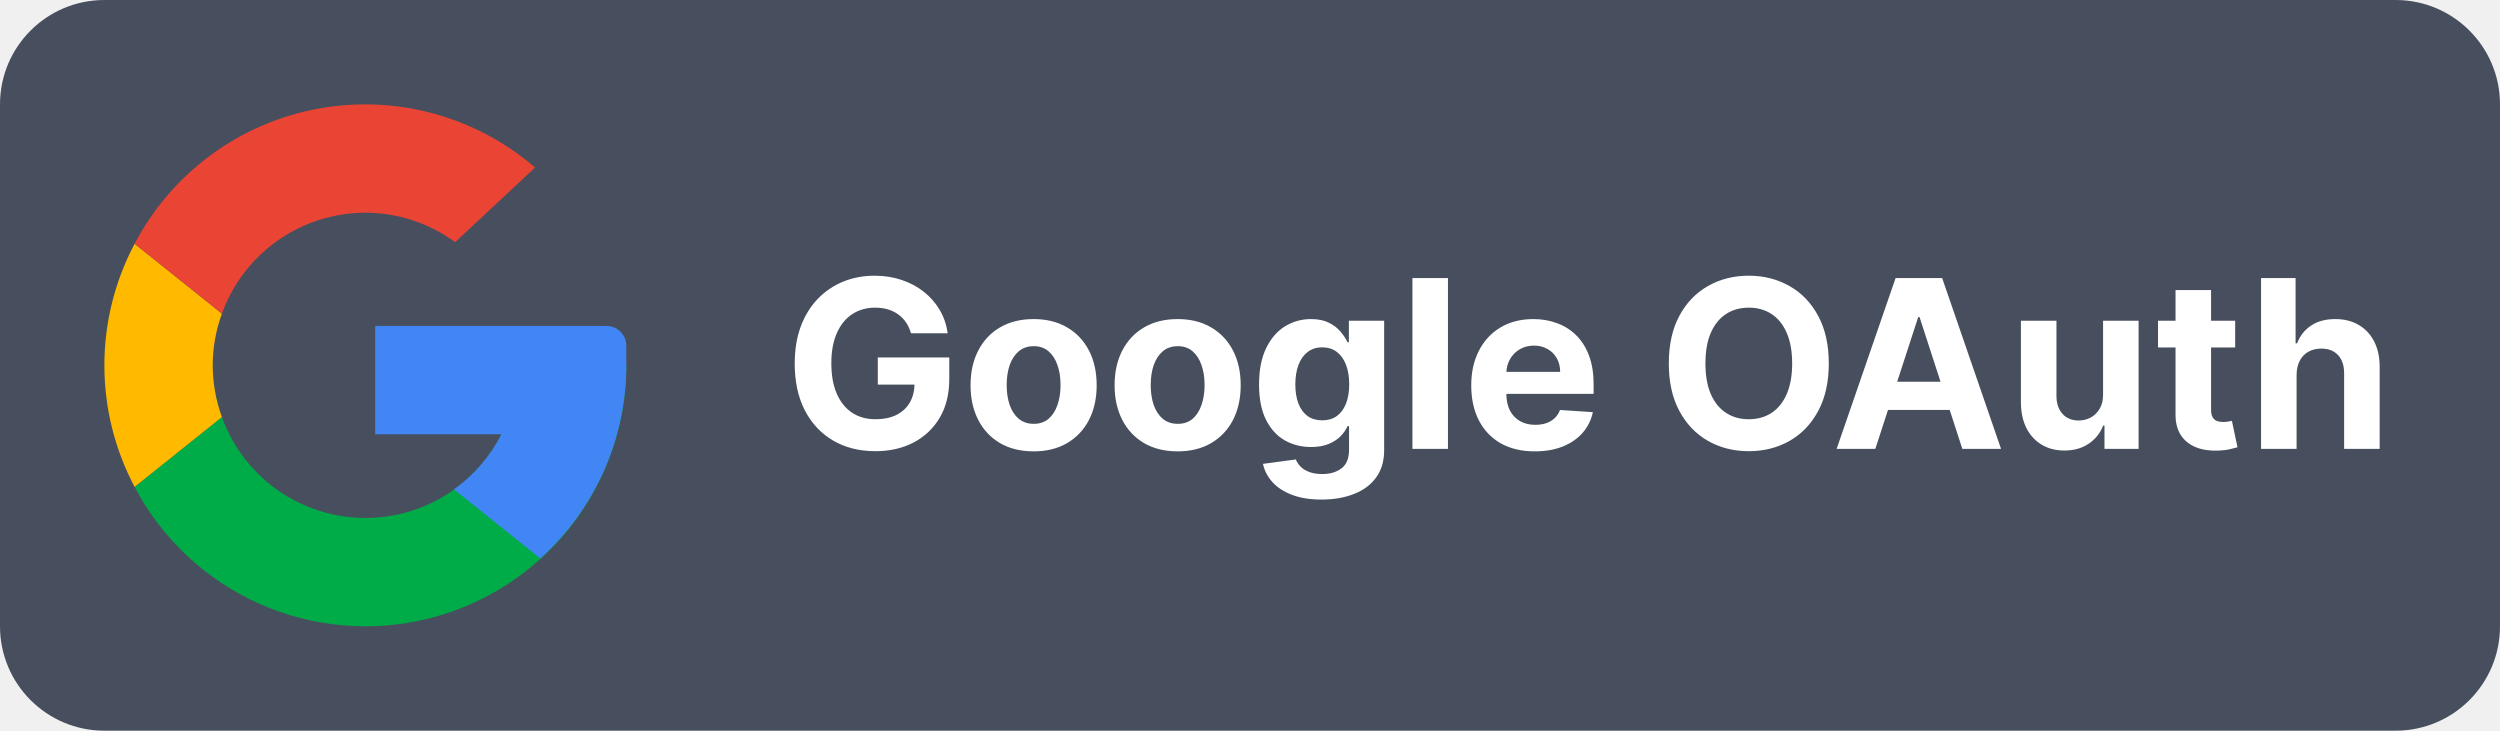
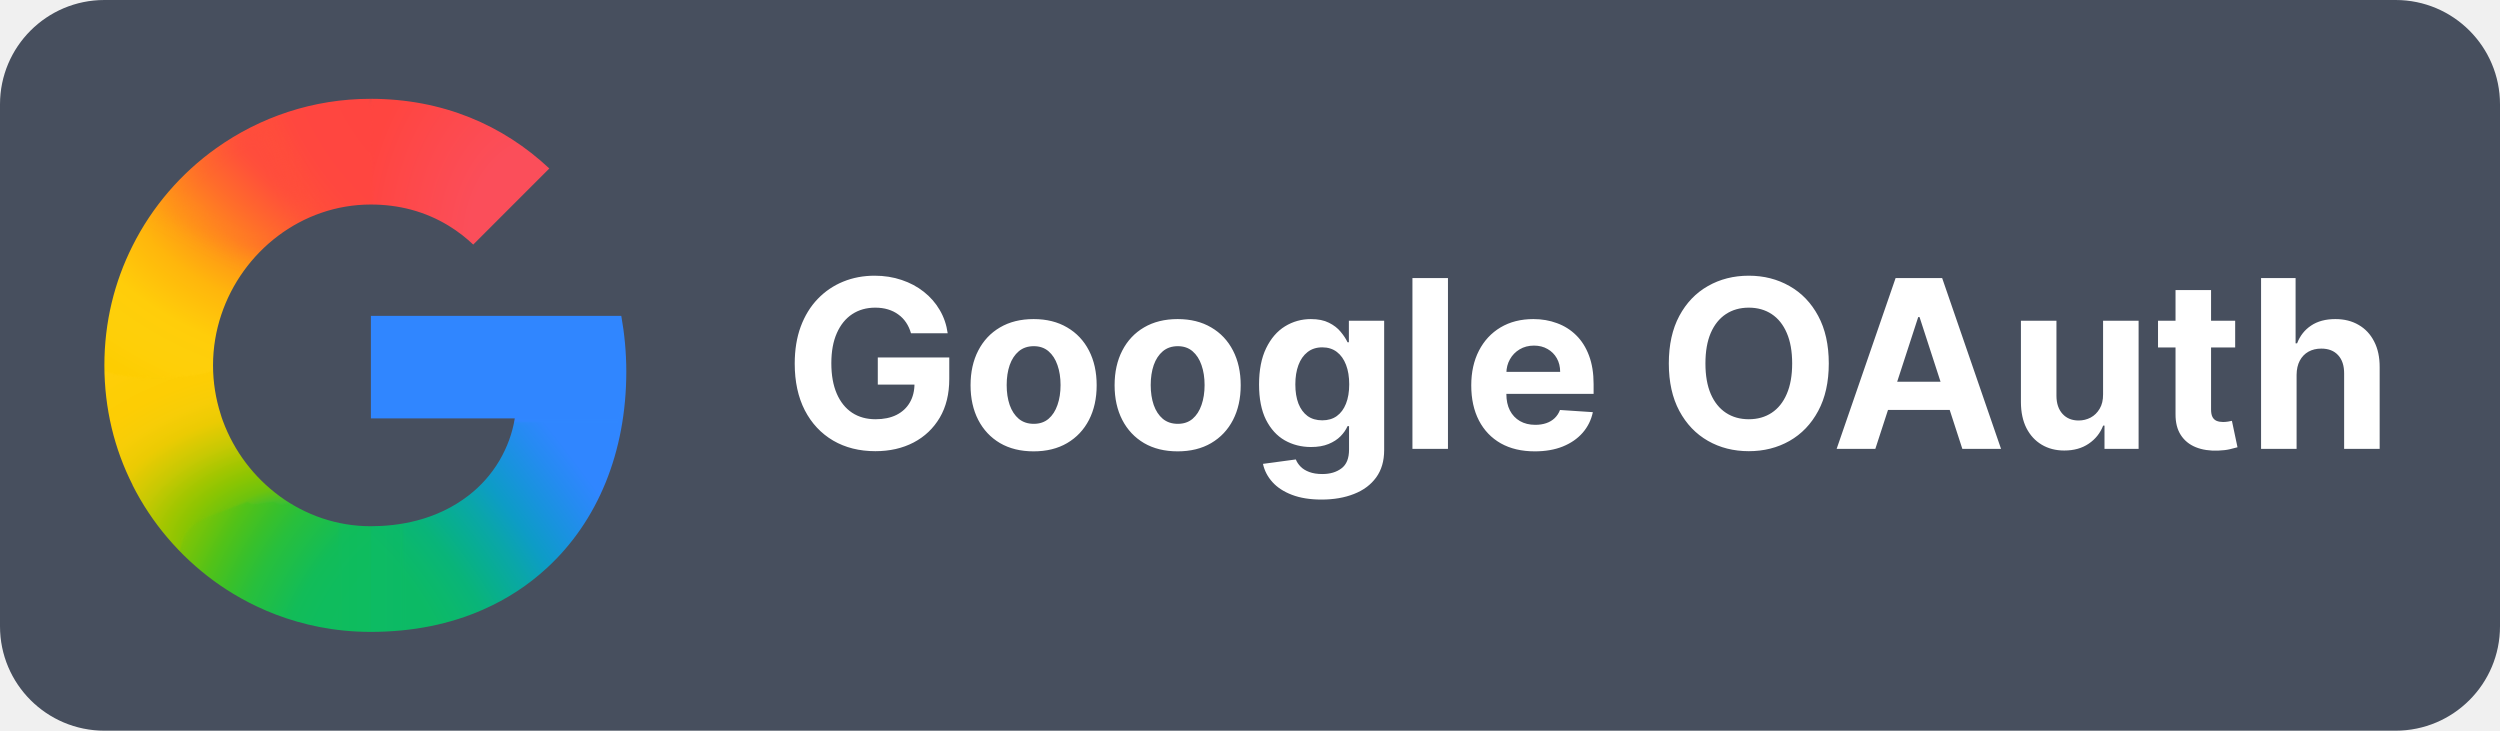
<svg xmlns="http://www.w3.org/2000/svg" width="479" height="140" viewBox="0 0 479 140" fill="none">
-   <rect width="478.999" height="140" rx="20" fill="#474F5E" />
-   <path d="M99.245 70C99.249 76.882 96.825 83.545 92.399 88.815C87.973 94.085 81.829 97.624 75.049 98.808C68.269 99.992 61.29 98.746 55.339 95.289C49.388 91.831 44.848 86.385 42.52 79.909L25.792 93.291C30.993 103.178 39.358 111.037 49.549 115.614C59.74 120.191 71.172 121.221 82.017 118.539C92.862 115.858 102.497 109.62 109.382 100.822C116.266 92.023 120.005 81.172 119.999 70" fill="#00AC47" />
-   <path d="M99.245 70C99.241 74.653 98.126 79.237 95.991 83.371C93.857 87.506 90.766 91.07 86.975 93.768L103.512 106.998C108.698 102.329 112.845 96.623 115.685 90.25C118.525 83.876 119.995 76.978 119.999 70" fill="#4285F4" />
-   <path d="M40.755 70C40.762 66.619 41.359 63.266 42.52 60.091L25.792 46.709C21.989 53.883 20 61.88 20 70C20 78.12 21.989 86.116 25.792 93.291L42.52 79.909C41.359 76.734 40.762 73.38 40.755 70Z" fill="#FFBA00" />
-   <path d="M70 40.755C76.188 40.756 82.214 42.734 87.2 46.399L102.52 32.1C96.833 27.196 90.112 23.641 82.858 21.698C75.605 19.755 68.006 19.476 60.629 20.88C53.252 22.285 46.288 25.337 40.256 29.809C34.224 34.282 29.279 40.059 25.792 46.709L42.52 60.091C44.559 54.436 48.292 49.546 53.208 46.086C58.125 42.627 63.988 40.765 70 40.755Z" fill="#EA4435" />
-   <path d="M119.999 66.226L119.999 70L111.509 83.207H71.886V62.453H116.226C117.227 62.453 118.187 62.85 118.894 63.558C119.602 64.266 119.999 65.225 119.999 66.226Z" fill="#4285F4" />
-   <path d="M174.545 63.852C174.321 63.074 174.007 62.387 173.602 61.79C173.197 61.183 172.702 60.672 172.116 60.256C171.541 59.83 170.88 59.505 170.134 59.281C169.399 59.057 168.584 58.946 167.689 58.946C166.017 58.946 164.547 59.361 163.279 60.192C162.022 61.023 161.042 62.232 160.339 63.82C159.636 65.396 159.284 67.325 159.284 69.604C159.284 71.884 159.63 73.823 160.323 75.421C161.015 77.019 161.995 78.239 163.263 79.081C164.531 79.912 166.028 80.327 167.753 80.327C169.319 80.327 170.656 80.05 171.764 79.496C172.883 78.931 173.735 78.138 174.321 77.115C174.918 76.092 175.216 74.883 175.216 73.488L176.622 73.695H168.185V68.486H181.88V72.609C181.88 75.485 181.273 77.957 180.058 80.023C178.844 82.079 177.171 83.667 175.04 84.785C172.91 85.894 170.47 86.447 167.721 86.447C164.653 86.447 161.958 85.771 159.636 84.418C157.313 83.054 155.502 81.121 154.202 78.617C152.913 76.103 152.269 73.12 152.269 69.668C152.269 67.016 152.652 64.651 153.419 62.573C154.197 60.485 155.284 58.717 156.679 57.268C158.075 55.819 159.699 54.716 161.553 53.96C163.407 53.203 165.415 52.825 167.578 52.825C169.431 52.825 171.157 53.097 172.755 53.64C174.353 54.173 175.77 54.929 177.006 55.909C178.252 56.89 179.27 58.056 180.058 59.409C180.846 60.751 181.352 62.232 181.576 63.852H174.545ZM198.04 86.479C195.557 86.479 193.411 85.952 191.6 84.897C189.799 83.832 188.409 82.351 187.429 80.455C186.449 78.548 185.959 76.337 185.959 73.823C185.959 71.288 186.449 69.072 187.429 67.175C188.409 65.269 189.799 63.788 191.6 62.733C193.411 61.668 195.557 61.135 198.04 61.135C200.522 61.135 202.663 61.668 204.464 62.733C206.275 63.788 207.67 65.269 208.651 67.175C209.631 69.072 210.121 71.288 210.121 73.823C210.121 76.337 209.631 78.548 208.651 80.455C207.67 82.351 206.275 83.832 204.464 84.897C202.663 85.952 200.522 86.479 198.04 86.479ZM198.072 81.206C199.201 81.206 200.144 80.886 200.9 80.247C201.657 79.597 202.227 78.713 202.61 77.594C203.004 76.476 203.201 75.203 203.201 73.775C203.201 72.348 203.004 71.075 202.61 69.956C202.227 68.837 201.657 67.953 200.9 67.303C200.144 66.653 199.201 66.329 198.072 66.329C196.932 66.329 195.973 66.653 195.195 67.303C194.428 67.953 193.848 68.837 193.453 69.956C193.07 71.075 192.878 72.348 192.878 73.775C192.878 75.203 193.07 76.476 193.453 77.594C193.848 78.713 194.428 79.597 195.195 80.247C195.973 80.886 196.932 81.206 198.072 81.206ZM225.637 86.479C223.155 86.479 221.008 85.952 219.197 84.897C217.397 83.832 216.007 82.351 215.027 80.455C214.046 78.548 213.556 76.337 213.556 73.823C213.556 71.288 214.046 69.072 215.027 67.175C216.007 65.269 217.397 63.788 219.197 62.733C221.008 61.668 223.155 61.135 225.637 61.135C228.12 61.135 230.261 61.668 232.061 62.733C233.872 63.788 235.268 65.269 236.248 67.175C237.228 69.072 237.718 71.288 237.718 73.823C237.718 76.337 237.228 78.548 236.248 80.455C235.268 82.351 233.872 83.832 232.061 84.897C230.261 85.952 228.12 86.479 225.637 86.479ZM225.669 81.206C226.799 81.206 227.741 80.886 228.498 80.247C229.254 79.597 229.824 78.713 230.208 77.594C230.602 76.476 230.799 75.203 230.799 73.775C230.799 72.348 230.602 71.075 230.208 69.956C229.824 68.837 229.254 67.953 228.498 67.303C227.741 66.653 226.799 66.329 225.669 66.329C224.529 66.329 223.571 66.653 222.793 67.303C222.026 67.953 221.445 68.837 221.051 69.956C220.668 71.075 220.476 72.348 220.476 73.775C220.476 75.203 220.668 76.476 221.051 77.594C221.445 78.713 222.026 79.597 222.793 80.247C223.571 80.886 224.529 81.206 225.669 81.206ZM253.203 95.716C250.998 95.716 249.107 95.412 247.53 94.805C245.964 94.209 244.718 93.394 243.791 92.36C242.864 91.327 242.262 90.165 241.985 88.876L248.281 88.029C248.473 88.519 248.777 88.978 249.192 89.404C249.608 89.83 250.156 90.171 250.838 90.427C251.53 90.693 252.372 90.826 253.363 90.826C254.844 90.826 256.064 90.464 257.022 89.739C257.992 89.026 258.477 87.827 258.477 86.144V81.653H258.189C257.891 82.335 257.443 82.98 256.847 83.587C256.25 84.194 255.483 84.69 254.545 85.073C253.608 85.457 252.489 85.648 251.19 85.648C249.347 85.648 247.669 85.222 246.156 84.37C244.654 83.507 243.455 82.191 242.56 80.423C241.676 78.644 241.234 76.396 241.234 73.679C241.234 70.899 241.687 68.576 242.592 66.712C243.498 64.848 244.702 63.452 246.204 62.525C247.717 61.598 249.373 61.135 251.174 61.135C252.548 61.135 253.698 61.369 254.625 61.838C255.552 62.296 256.298 62.871 256.863 63.564C257.438 64.246 257.88 64.917 258.189 65.577H258.445V61.455H265.204V86.24C265.204 88.328 264.693 90.075 263.67 91.481C262.647 92.887 261.23 93.942 259.419 94.645C257.619 95.359 255.547 95.716 253.203 95.716ZM253.347 80.535C254.444 80.535 255.371 80.263 256.127 79.72C256.894 79.166 257.48 78.377 257.885 77.355C258.301 76.321 258.508 75.086 258.508 73.647C258.508 72.209 258.306 70.963 257.901 69.908C257.496 68.843 256.91 68.017 256.143 67.431C255.376 66.845 254.444 66.552 253.347 66.552C252.228 66.552 251.285 66.856 250.518 67.463C249.751 68.06 249.171 68.891 248.777 69.956C248.382 71.021 248.185 72.252 248.185 73.647C248.185 75.064 248.382 76.289 248.777 77.323C249.181 78.346 249.762 79.139 250.518 79.704C251.285 80.258 252.228 80.535 253.347 80.535ZM277.429 53.273V86H270.621V53.273H277.429ZM294.068 86.479C291.543 86.479 289.37 85.968 287.548 84.945C285.737 83.912 284.342 82.452 283.362 80.567C282.381 78.671 281.891 76.428 281.891 73.839C281.891 71.314 282.381 69.098 283.362 67.191C284.342 65.284 285.721 63.798 287.5 62.733C289.29 61.668 291.389 61.135 293.797 61.135C295.416 61.135 296.923 61.396 298.319 61.918C299.725 62.429 300.95 63.202 301.994 64.235C303.049 65.269 303.869 66.568 304.455 68.134C305.041 69.69 305.334 71.511 305.334 73.599V75.469H284.608V71.25H298.926C298.926 70.27 298.713 69.402 298.287 68.646C297.861 67.889 297.27 67.298 296.513 66.872C295.767 66.435 294.899 66.217 293.908 66.217C292.875 66.217 291.959 66.456 291.16 66.936C290.371 67.404 289.754 68.038 289.306 68.837C288.859 69.626 288.63 70.505 288.619 71.474V75.485C288.619 76.7 288.843 77.749 289.29 78.633C289.748 79.517 290.393 80.199 291.224 80.679C292.055 81.158 293.04 81.398 294.18 81.398C294.936 81.398 295.629 81.291 296.258 81.078C296.886 80.865 297.424 80.546 297.871 80.119C298.319 79.693 298.66 79.171 298.894 78.553L305.19 78.969C304.871 80.481 304.216 81.803 303.225 82.932C302.245 84.05 300.977 84.924 299.422 85.553C297.877 86.171 296.092 86.479 294.068 86.479ZM350.394 69.636C350.394 73.205 349.718 76.242 348.365 78.745C347.022 81.249 345.19 83.161 342.867 84.482C340.556 85.792 337.956 86.447 335.069 86.447C332.161 86.447 329.551 85.787 327.239 84.466C324.927 83.145 323.1 81.233 321.758 78.729C320.415 76.225 319.744 73.195 319.744 69.636C319.744 66.067 320.415 63.031 321.758 60.528C323.1 58.024 324.927 56.117 327.239 54.807C329.551 53.486 332.161 52.825 335.069 52.825C337.956 52.825 340.556 53.486 342.867 54.807C345.19 56.117 347.022 58.024 348.365 60.528C349.718 63.031 350.394 66.067 350.394 69.636ZM343.379 69.636C343.379 67.325 343.033 65.375 342.34 63.788C341.658 62.2 340.694 60.996 339.448 60.176C338.201 59.356 336.742 58.946 335.069 58.946C333.397 58.946 331.937 59.356 330.691 60.176C329.444 60.996 328.475 62.2 327.782 63.788C327.1 65.375 326.76 67.325 326.76 69.636C326.76 71.948 327.1 73.898 327.782 75.485C328.475 77.072 329.444 78.276 330.691 79.097C331.937 79.917 333.397 80.327 335.069 80.327C336.742 80.327 338.201 79.917 339.448 79.097C340.694 78.276 341.658 77.072 342.34 75.485C343.033 73.898 343.379 71.948 343.379 69.636ZM359.315 86H351.9L363.198 53.273H372.115L383.397 86H375.982L367.784 60.751H367.529L359.315 86ZM358.852 73.136H376.366V78.537H358.852V73.136ZM402.949 75.549V61.455H409.756V86H403.22V81.541H402.965C402.411 82.98 401.489 84.136 400.2 85.009C398.922 85.883 397.361 86.32 395.518 86.32C393.877 86.32 392.434 85.947 391.187 85.201C389.941 84.455 388.966 83.395 388.263 82.021C387.571 80.647 387.219 79.001 387.208 77.083V61.455H394.016V75.869C394.027 77.317 394.415 78.463 395.182 79.304C395.949 80.146 396.977 80.567 398.267 80.567C399.087 80.567 399.854 80.38 400.568 80.007C401.281 79.624 401.857 79.059 402.294 78.314C402.741 77.568 402.959 76.646 402.949 75.549ZM428.257 61.455V66.568H413.476V61.455H428.257ZM416.831 55.574H423.639V78.457C423.639 79.086 423.735 79.576 423.927 79.928C424.118 80.269 424.385 80.508 424.726 80.647C425.077 80.785 425.482 80.854 425.94 80.854C426.26 80.854 426.579 80.828 426.899 80.775C427.219 80.711 427.464 80.663 427.634 80.631L428.705 85.696C428.364 85.803 427.884 85.925 427.266 86.064C426.649 86.213 425.898 86.304 425.013 86.336C423.373 86.4 421.934 86.181 420.699 85.68C419.473 85.18 418.52 84.402 417.838 83.347C417.156 82.293 416.821 80.961 416.831 79.352V55.574ZM440.027 71.81V86H433.219V53.273H439.835V65.785H440.122C440.676 64.336 441.571 63.202 442.807 62.381C444.043 61.55 445.593 61.135 447.457 61.135C449.162 61.135 450.648 61.508 451.916 62.254C453.194 62.989 454.185 64.049 454.888 65.434C455.602 66.808 455.953 68.454 455.943 70.371V86H449.135V71.586C449.146 70.073 448.762 68.896 447.985 68.054C447.218 67.213 446.142 66.792 444.757 66.792C443.83 66.792 443.01 66.989 442.296 67.383C441.593 67.777 441.039 68.353 440.634 69.109C440.24 69.855 440.037 70.755 440.027 71.81Z" fill="white" />
+   <rect width="479" height="140" rx="20" fill="#474F5E" />
+   <mask id="mask0_20_20" style="mask-type:luminance" maskUnits="userSpaceOnUse" x="20" y="18" width="100" height="104">
+     <path d="M119.04 60.526H71.065V80.16H98.632C98.188 82.939 97.193 85.672 95.736 88.165C94.067 91.02 92.003 93.195 89.887 94.85C83.55 99.81 76.162 100.824 71.032 100.824C58.07 100.824 46.996 92.268 42.709 80.642C42.536 80.22 42.421 79.784 42.281 79.353C41.334 76.394 40.816 73.261 40.816 70.003C40.816 66.614 41.377 63.369 42.399 60.304C46.43 48.217 57.754 39.189 71.041 39.189C73.713 39.189 76.287 39.514 78.728 40.162C84.305 41.643 88.251 44.56 90.668 46.867L105.255 32.276C96.382 23.967 84.815 18.932 71.017 18.932C59.986 18.931 49.802 22.442 41.457 28.374C34.689 33.185 29.138 39.627 25.392 47.108C21.908 54.044 20 61.731 20 69.996C20 78.261 21.911 86.028 25.395 92.9V92.946C29.075 100.242 34.457 106.524 40.998 111.313C46.713 115.497 56.959 121.069 71.017 121.069C79.101 121.069 86.266 119.58 92.584 116.79C97.143 114.778 101.181 112.153 104.838 108.779C109.669 104.321 113.453 98.808 116.036 92.464C118.618 86.12 120 78.947 120 71.169C120 67.547 119.644 63.869 119.04 60.525V60.526Z" fill="white" />
+   </mask>
+   <g mask="url(#mask0_20_20)">
+     <g filter="url(#filter0_f_20_20)">
+       <path d="M19.264 70.343C19.317 78.478 21.587 86.871 25.022 93.646V93.693C27.504 98.613 30.896 102.5 34.76 106.351L58.097 97.654C53.681 95.364 53.008 93.96 49.843 91.399C46.609 88.068 44.198 84.244 42.697 79.76H42.636L42.697 79.713C41.709 76.752 41.612 73.609 41.575 70.343H19.264Z" fill="url(#paint0_radial_20_20)" />
+     </g>
+     <g filter="url(#filter1_f_20_20)">
+       <path d="M71.065 18.56C68.759 26.837 69.641 34.882 71.065 39.562C73.729 39.565 76.295 39.889 78.728 40.535C84.305 42.016 88.25 44.933 90.668 47.24L105.629 32.277C96.766 23.977 86.1 18.573 71.065 18.56Z" fill="url(#paint1_radial_20_20)" />
+     </g>
+     <g filter="url(#filter2_f_20_20)">
+       <path d="M71.016 18.495C59.702 18.494 49.256 22.095 40.697 28.18C37.518 30.439 34.602 33.049 32.005 35.951C31.325 42.47 37.098 50.483 48.531 50.416C54.078 43.826 62.282 39.562 71.414 39.562C71.422 39.562 71.43 39.562 71.438 39.562L71.066 18.496C71.049 18.496 71.032 18.495 71.016 18.495Z" fill="url(#paint2_radial_20_20)" />
+     </g>
+     <g filter="url(#filter3_f_20_20)">
+       <path d="M108.357 72.702L98.259 79.787C97.816 82.566 96.82 85.3 95.363 87.792C93.694 90.648 91.63 92.822 89.514 94.478C83.191 99.427 75.822 100.446 70.693 100.45C65.391 109.673 64.461 114.293 71.066 121.737C79.238 121.731 86.483 120.224 92.873 117.402C97.492 115.363 101.585 112.703 105.291 109.284C110.187 104.766 114.022 99.178 116.639 92.75C119.257 86.321 120.656 79.051 120.656 71.169L108.357 72.702Z" fill="url(#paint3_radial_20_20)" />
+     </g>
+     <g filter="url(#filter4_f_20_20)">
+       <path d="M70.32 59.78V80.906H118.905C119.332 78.013 120.746 74.269 120.746 71.169C120.746 67.547 120.39 63.123 119.786 59.78H70.32Z" fill="#3086FF" />
+     </g>
+     <g filter="url(#filter5_f_20_20)">
+       <path d="M32.236 35.205C29.238 38.556 26.677 42.306 24.646 46.362C21.162 53.298 19.254 61.731 19.254 69.996C19.254 70.112 19.263 70.226 19.264 70.342C20.807 73.364 40.579 72.786 41.575 70.342C41.574 70.228 41.562 70.117 41.562 70.003C41.562 66.613 42.122 64.115 43.144 61.05C44.405 57.27 46.379 53.789 48.904 50.789C49.476 50.043 51.002 48.439 51.448 47.477C51.617 47.11 51.14 46.905 51.113 46.776C51.083 46.631 50.443 46.747 50.299 46.64C49.844 46.299 48.942 46.12 48.394 45.962C47.223 45.623 45.283 44.877 44.205 44.103C40.799 41.656 35.483 38.734 32.236 35.205Z" fill="url(#paint4_radial_20_20)" />
+     </g>
+     <g filter="url(#filter6_f_20_20)">
+       <path d="M44.279 46.79C52.178 51.677 54.45 44.323 59.701 42.022L50.566 22.672C47.205 24.114 44.03 25.907 41.084 28.001C36.684 31.129 32.799 34.945 29.589 39.289L44.279 46.79Z" fill="url(#paint5_radial_20_20)" />
+     </g>
+     <g filter="url(#filter7_f_20_20)">
+       <path d="M47.494 96.159C36.89 100.069 35.23 100.209 34.254 106.921C36.119 108.78 38.123 110.5 40.253 112.059C45.967 116.242 56.959 121.814 71.017 121.814C71.033 121.814 71.049 121.813 71.066 121.813V100.077C71.055 100.077 71.043 100.078 71.032 100.078C65.768 100.078 61.561 98.666 57.248 96.21C56.185 95.604 54.256 97.23 53.275 96.503C51.922 95.501 48.667 97.367 47.494 96.159Z" fill="url(#paint6_radial_20_20)" />
+     </g>
+     <g opacity="0.5" filter="url(#filter8_f_20_20)">
+       <path d="M64.856 99.393V121.436C66.822 121.672 68.869 121.815 71.017 121.815C73.169 121.815 75.252 121.702 77.275 121.494V99.541C75.008 99.937 72.872 100.078 71.032 100.078C68.913 100.078 66.852 99.826 64.856 99.393Z" fill="url(#paint7_linear_20_20)" />
+     </g>
+   </g>
+   <path d="M174.545 63.852C174.322 63.074 174.007 62.387 173.603 61.79C173.198 61.183 172.702 60.672 172.116 60.256C171.541 59.83 170.881 59.505 170.135 59.281C169.4 59.057 168.585 58.946 167.69 58.946C166.017 58.946 164.547 59.361 163.279 60.192C162.022 61.023 161.042 62.232 160.339 63.82C159.636 65.396 159.284 67.325 159.284 69.604C159.284 71.884 159.631 73.823 160.323 75.421C161.016 77.019 161.996 78.239 163.263 79.081C164.531 79.912 166.028 80.327 167.754 80.327C169.32 80.327 170.657 80.05 171.765 79.496C172.884 78.931 173.736 78.138 174.322 77.115C174.918 76.092 175.217 74.883 175.217 73.488L176.623 73.695H168.185V68.486H181.88V72.609C181.88 75.485 181.273 77.957 180.059 80.023C178.844 82.079 177.172 83.667 175.041 84.785C172.91 85.894 170.471 86.447 167.722 86.447C164.654 86.447 161.958 85.771 159.636 84.418C157.314 83.054 155.502 81.121 154.203 78.617C152.914 76.103 152.269 73.12 152.269 69.668C152.269 67.016 152.653 64.651 153.42 62.573C154.197 60.485 155.284 58.717 156.68 57.268C158.075 55.819 159.7 54.716 161.554 53.96C163.407 53.203 165.415 52.825 167.578 52.825C169.432 52.825 171.158 53.097 172.756 53.64C174.354 54.173 175.771 54.929 177.006 55.909C178.253 56.89 179.27 58.056 180.059 59.409C180.847 60.751 181.353 62.232 181.577 63.852H174.545ZM198.04 86.479C195.558 86.479 193.411 85.952 191.6 84.897C189.8 83.832 188.41 82.351 187.429 80.455C186.449 78.548 185.959 76.337 185.959 73.823C185.959 71.288 186.449 69.072 187.429 67.175C188.41 65.269 189.8 63.788 191.6 62.733C193.411 61.668 195.558 61.135 198.04 61.135C200.522 61.135 202.664 61.668 204.464 62.733C206.275 63.788 207.671 65.269 208.651 67.175C209.631 69.072 210.121 71.288 210.121 73.823C210.121 76.337 209.631 78.548 208.651 80.455C207.671 82.351 206.275 83.832 204.464 84.897C202.664 85.952 200.522 86.479 198.04 86.479ZM198.072 81.206C199.201 81.206 200.144 80.886 200.901 80.247C201.657 79.597 202.227 78.713 202.611 77.594C203.005 76.476 203.202 75.203 203.202 73.775C203.202 72.348 203.005 71.075 202.611 69.956C202.227 68.837 201.657 67.953 200.901 67.303C200.144 66.653 199.201 66.329 198.072 66.329C196.932 66.329 195.973 66.653 195.196 67.303C194.429 67.953 193.848 68.837 193.454 69.956C193.07 71.075 192.879 72.348 192.879 73.775C192.879 75.203 193.07 76.476 193.454 77.594C193.848 78.713 194.429 79.597 195.196 80.247C195.973 80.886 196.932 81.206 198.072 81.206ZM225.638 86.479C223.156 86.479 221.009 85.952 219.198 84.897C217.397 83.832 216.007 82.351 215.027 80.455C214.047 78.548 213.557 76.337 213.557 73.823C213.557 71.288 214.047 69.072 215.027 67.175C216.007 65.269 217.397 63.788 219.198 62.733C221.009 61.668 223.156 61.135 225.638 61.135C228.12 61.135 230.261 61.668 232.062 62.733C233.873 63.788 235.269 65.269 236.249 67.175C237.229 69.072 237.719 71.288 237.719 73.823C237.719 76.337 237.229 78.548 236.249 80.455C235.269 82.351 233.873 83.832 232.062 84.897C230.261 85.952 228.12 86.479 225.638 86.479ZM225.67 81.206C226.799 81.206 227.742 80.886 228.498 80.247C229.255 79.597 229.825 78.713 230.208 77.594C230.602 76.476 230.799 75.203 230.799 73.775C230.799 72.348 230.602 71.075 230.208 69.956C229.825 68.837 229.255 67.953 228.498 67.303C227.742 66.653 226.799 66.329 225.67 66.329C224.53 66.329 223.571 66.653 222.793 67.303C222.026 67.953 221.446 68.837 221.052 69.956C220.668 71.075 220.476 72.348 220.476 73.775C220.476 75.203 220.668 76.476 221.052 77.594C221.446 78.713 222.026 79.597 222.793 80.247C223.571 80.886 224.53 81.206 225.67 81.206ZM253.204 95.716C250.998 95.716 249.107 95.412 247.531 94.805C245.965 94.209 244.718 93.394 243.791 92.36C242.864 91.327 242.263 90.165 241.986 88.876L248.282 88.029C248.473 88.519 248.777 88.978 249.193 89.404C249.608 89.83 250.157 90.171 250.839 90.427C251.531 90.693 252.373 90.826 253.363 90.826C254.844 90.826 256.064 90.464 257.023 89.739C257.992 89.026 258.477 87.827 258.477 86.144V81.653H258.189C257.891 82.335 257.444 82.98 256.847 83.587C256.25 84.194 255.483 84.69 254.546 85.073C253.608 85.457 252.49 85.648 251.19 85.648C249.347 85.648 247.669 85.222 246.156 84.37C244.654 83.507 243.456 82.191 242.561 80.423C241.677 78.644 241.234 76.396 241.234 73.679C241.234 70.899 241.687 68.576 242.593 66.712C243.498 64.848 244.702 63.452 246.204 62.525C247.717 61.598 249.374 61.135 251.174 61.135C252.548 61.135 253.699 61.369 254.626 61.838C255.553 62.296 256.298 62.871 256.863 63.564C257.438 64.246 257.88 64.917 258.189 65.577H258.445V61.455H265.205V86.24C265.205 88.328 264.693 90.075 263.671 91.481C262.648 92.887 261.231 93.942 259.42 94.645C257.619 95.359 255.547 95.716 253.204 95.716ZM253.347 80.535C254.445 80.535 255.372 80.263 256.128 79.72C256.895 79.166 257.481 78.377 257.886 77.355C258.301 76.321 258.509 75.086 258.509 73.647C258.509 72.209 258.307 70.963 257.902 69.908C257.497 68.843 256.911 68.017 256.144 67.431C255.377 66.845 254.445 66.552 253.347 66.552C252.229 66.552 251.286 66.856 250.519 67.463C249.752 68.06 249.171 68.891 248.777 69.956C248.383 71.021 248.186 72.252 248.186 73.647C248.186 75.064 248.383 76.289 248.777 77.323C249.182 78.346 249.763 79.139 250.519 79.704C251.286 80.258 252.229 80.535 253.347 80.535ZM277.429 53.273V86H270.622V53.273H277.429ZM294.069 86.479C291.544 86.479 289.371 85.968 287.549 84.945C285.738 83.912 284.342 82.452 283.362 80.567C282.382 78.671 281.892 76.428 281.892 73.839C281.892 71.314 282.382 69.098 283.362 67.191C284.342 65.284 285.722 63.798 287.501 62.733C289.291 61.668 291.389 61.135 293.797 61.135C295.416 61.135 296.924 61.396 298.319 61.918C299.726 62.429 300.951 63.202 301.995 64.235C303.05 65.269 303.87 66.568 304.456 68.134C305.042 69.69 305.335 71.511 305.335 73.599V75.469H284.608V71.25H298.927C298.927 70.27 298.714 69.402 298.287 68.646C297.861 67.889 297.27 67.298 296.514 66.872C295.768 66.435 294.9 66.217 293.909 66.217C292.876 66.217 291.959 66.456 291.16 66.936C290.372 67.404 289.754 68.038 289.307 68.837C288.859 69.626 288.63 70.505 288.619 71.474V75.485C288.619 76.7 288.843 77.749 289.291 78.633C289.749 79.517 290.393 80.199 291.224 80.679C292.055 81.158 293.041 81.398 294.181 81.398C294.937 81.398 295.629 81.291 296.258 81.078C296.887 80.865 297.425 80.546 297.872 80.119C298.319 79.693 298.66 79.171 298.895 78.553L305.191 78.969C304.871 80.481 304.216 81.803 303.225 82.932C302.245 84.05 300.977 84.924 299.422 85.553C297.877 86.171 296.093 86.479 294.069 86.479ZM350.395 69.636C350.395 73.205 349.718 76.242 348.365 78.745C347.023 81.249 345.19 83.161 342.868 84.482C340.556 85.792 337.957 86.447 335.07 86.447C332.161 86.447 329.551 85.787 327.239 84.466C324.928 83.145 323.101 81.233 321.758 78.729C320.416 76.225 319.745 73.195 319.745 69.636C319.745 66.067 320.416 63.031 321.758 60.528C323.101 58.024 324.928 56.117 327.239 54.807C329.551 53.486 332.161 52.825 335.07 52.825C337.957 52.825 340.556 53.486 342.868 54.807C345.19 56.117 347.023 58.024 348.365 60.528C349.718 63.031 350.395 66.067 350.395 69.636ZM343.379 69.636C343.379 67.325 343.033 65.375 342.341 63.788C341.659 62.2 340.695 60.996 339.448 60.176C338.202 59.356 336.742 58.946 335.07 58.946C333.397 58.946 331.938 59.356 330.691 60.176C329.445 60.996 328.475 62.2 327.783 63.788C327.101 65.375 326.76 67.325 326.76 69.636C326.76 71.948 327.101 73.898 327.783 75.485C328.475 77.072 329.445 78.276 330.691 79.097C331.938 79.917 333.397 80.327 335.07 80.327C336.742 80.327 338.202 79.917 339.448 79.097C340.695 78.276 341.659 77.072 342.341 75.485C343.033 73.898 343.379 71.948 343.379 69.636ZM359.316 86H351.901L363.199 53.273H372.116L383.398 86H375.983L367.785 60.751H367.529L359.316 86ZM358.852 73.136H376.366V78.537H358.852V73.136ZM402.949 75.549V61.455H409.757V86H403.221V81.541H402.965C402.411 82.98 401.49 84.136 400.201 85.009C398.922 85.883 397.362 86.32 395.518 86.32C393.878 86.32 392.434 85.947 391.188 85.201C389.941 84.455 388.967 83.395 388.263 82.021C387.571 80.647 387.219 79.001 387.209 77.083V61.455H394.016V75.869C394.027 77.317 394.416 78.463 395.183 79.304C395.95 80.146 396.978 80.567 398.267 80.567C399.087 80.567 399.854 80.38 400.568 80.007C401.282 79.624 401.857 79.059 402.294 78.314C402.741 77.568 402.96 76.646 402.949 75.549ZM428.258 61.455V66.568H413.476V61.455H428.258ZM416.832 55.574H423.639V78.457C423.639 79.086 423.735 79.576 423.927 79.928C424.119 80.269 424.385 80.508 424.726 80.647C425.078 80.785 425.483 80.854 425.941 80.854C426.26 80.854 426.58 80.828 426.899 80.775C427.219 80.711 427.464 80.663 427.635 80.631L428.705 85.696C428.364 85.803 427.885 85.925 427.267 86.064C426.649 86.213 425.898 86.304 425.014 86.336C423.373 86.4 421.935 86.181 420.699 85.68C419.474 85.18 418.521 84.402 417.839 83.347C417.157 82.293 416.821 80.961 416.832 79.352V55.574ZM440.027 71.81V86H433.22V53.273H439.835V65.785H440.123C440.677 64.336 441.572 63.202 442.808 62.381C444.043 61.55 445.593 61.135 447.458 61.135C449.162 61.135 450.649 61.508 451.916 62.254C453.195 62.989 454.185 64.049 454.889 65.434C455.602 66.808 455.954 68.454 455.943 70.371V86H449.136V71.586C449.146 70.073 448.763 68.896 447.985 68.054C447.218 67.213 446.142 66.792 444.757 66.792C443.83 66.792 443.01 66.989 442.296 67.383C441.593 67.777 441.039 68.353 440.634 69.109C440.24 69.855 440.038 70.755 440.027 71.81Z" fill="white" />
+   <defs>
+     <filter id="filter0_f_20_20" x="18.794" y="69.873" width="39.773" height="36.949" filterUnits="userSpaceOnUse" color-interpolation-filters="sRGB">
+       <feFlood flood-opacity="0" result="BackgroundImageFix" />
+       <feBlend mode="normal" in="SourceGraphic" in2="BackgroundImageFix" result="shape" />
+       <feGaussianBlur stdDeviation="0.235" result="effect1_foregroundBlur_20_20" />
+     </filter>
+     <filter id="filter1_f_20_20" x="69.177" y="18.09" width="36.921" height="29.62" filterUnits="userSpaceOnUse" color-interpolation-filters="sRGB">
+       <feFlood flood-opacity="0" result="BackgroundImageFix" />
+       <feBlend mode="normal" in="SourceGraphic" in2="BackgroundImageFix" result="shape" />
+       <feGaussianBlur stdDeviation="0.235" result="effect1_foregroundBlur_20_20" />
+     </filter>
+     <filter id="filter2_f_20_20" x="31.481" y="18.024" width="40.428" height="32.862" filterUnits="userSpaceOnUse" color-interpolation-filters="sRGB">
+       <feFlood flood-opacity="0" result="BackgroundImageFix" />
+       <feBlend mode="normal" in="SourceGraphic" in2="BackgroundImageFix" result="shape" />
+       <feGaussianBlur stdDeviation="0.235" result="effect1_foregroundBlur_20_20" />
+     </filter>
+     <filter id="filter3_f_20_20" x="65.942" y="70.699" width="55.184" height="51.508" filterUnits="userSpaceOnUse" color-interpolation-filters="sRGB">
+       <feFlood flood-opacity="0" result="BackgroundImageFix" />
+       <feBlend mode="normal" in="SourceGraphic" in2="BackgroundImageFix" result="shape" />
+       <feGaussianBlur stdDeviation="0.235" result="effect1_foregroundBlur_20_20" />
+     </filter>
+     <filter id="filter4_f_20_20" x="69.85" y="59.31" width="51.366" height="22.066" filterUnits="userSpaceOnUse" color-interpolation-filters="sRGB">
+       <feFlood flood-opacity="0" result="BackgroundImageFix" />
+       <feBlend mode="normal" in="SourceGraphic" in2="BackgroundImageFix" result="shape" />
+       <feGaussianBlur stdDeviation="0.235" result="effect1_foregroundBlur_20_20" />
+     </filter>
+     <filter id="filter5_f_20_20" x="18.784" y="34.735" width="33.17" height="38.133" filterUnits="userSpaceOnUse" color-interpolation-filters="sRGB">
+       <feFlood flood-opacity="0" result="BackgroundImageFix" />
+       <feBlend mode="normal" in="SourceGraphic" in2="BackgroundImageFix" result="shape" />
+       <feGaussianBlur stdDeviation="0.235" result="effect1_foregroundBlur_20_20" />
+     </filter>
+     <filter id="filter6_f_20_20" x="26.285" y="19.367" width="36.722" height="32.37" filterUnits="userSpaceOnUse" color-interpolation-filters="sRGB">
+       <feFlood flood-opacity="0" result="BackgroundImageFix" />
+       <feBlend mode="normal" in="SourceGraphic" in2="BackgroundImageFix" result="shape" />
+       <feGaussianBlur stdDeviation="1.652" result="effect1_foregroundBlur_20_20" />
+     </filter>
+     <filter id="filter7_f_20_20" x="33.784" y="95.602" width="37.752" height="26.683" filterUnits="userSpaceOnUse" color-interpolation-filters="sRGB">
+       <feFlood flood-opacity="0" result="BackgroundImageFix" />
+       <feBlend mode="normal" in="SourceGraphic" in2="BackgroundImageFix" result="shape" />
+       <feGaussianBlur stdDeviation="0.235" result="effect1_foregroundBlur_20_20" />
+     </filter>
+     <filter id="filter8_f_20_20" x="64.385" y="98.922" width="13.36" height="23.362" filterUnits="userSpaceOnUse" color-interpolation-filters="sRGB">
+       <feFlood flood-opacity="0" result="BackgroundImageFix" />
+       <feBlend mode="normal" in="SourceGraphic" in2="BackgroundImageFix" result="shape" />
+       <feGaussianBlur stdDeviation="0.235" result="effect1_foregroundBlur_20_20" />
+     </filter>
+     <radialGradient id="paint0_radial_20_20" cx="0" cy="0" r="1" gradientUnits="userSpaceOnUse" gradientTransform="translate(57.6294 105.585) rotate(-92.3395) scale(50.9063 74.7752)">
+       <stop offset="0.142" stop-color="#1ABD4D" />
+       <stop offset="0.248" stop-color="#6EC30D" />
+       <stop offset="0.312" stop-color="#8AC502" />
+       <stop offset="0.366" stop-color="#A2C600" />
+       <stop offset="0.446" stop-color="#C8C903" />
+       <stop offset="0.54" stop-color="#EBCB03" />
+       <stop offset="0.616" stop-color="#F7CD07" />
+       <stop offset="0.699" stop-color="#FDCD04" />
+       <stop offset="0.771" stop-color="#FDCE05" />
+       <stop offset="0.861" stop-color="#FFCE0A" />
+     </radialGradient>
+     <radialGradient id="paint1_radial_20_20" cx="0" cy="0" r="1" gradientTransform="matrix(35.2903 -8.66278e-05 -4.96019e-05 45.5755 104.229 46.1575)" gradientUnits="userSpaceOnUse">
+       <stop offset="0.408" stop-color="#FB4E5A" />
+       <stop offset="1" stop-color="#FF4540" />
+     </radialGradient>
+     <radialGradient id="paint2_radial_20_20" cx="0" cy="0" r="1" gradientUnits="userSpaceOnUse" gradientTransform="translate(84.9568 11.8974) rotate(151.02) scale(56.5215 76.6992)">
+       <stop offset="0.231" stop-color="#FF4541" />
+       <stop offset="0.312" stop-color="#FF4540" />
+       <stop offset="0.458" stop-color="#FF4640" />
+       <stop offset="0.54" stop-color="#FF473F" />
+       <stop offset="0.699" stop-color="#FF5138" />
+       <stop offset="0.771" stop-color="#FF5B33" />
+       <stop offset="0.861" stop-color="#FF6C29" />
+       <stop offset="1" stop-color="#FF8C18" />
+     </radialGradient>
+     <radialGradient id="paint3_radial_20_20" cx="0" cy="0" r="1" gradientUnits="userSpaceOnUse" gradientTransform="translate(71.8006 115.126) rotate(-127.454) scale(147.45 54.4276)">
+       <stop offset="0.132" stop-color="#0CBA65" />
+       <stop offset="0.21" stop-color="#0BB86D" />
+       <stop offset="0.297" stop-color="#09B479" />
+       <stop offset="0.396" stop-color="#08AD93" />
+       <stop offset="0.477" stop-color="#0AA6A9" />
+       <stop offset="0.568" stop-color="#0D9CC6" />
+       <stop offset="0.667" stop-color="#1893DD" />
+       <stop offset="0.769" stop-color="#258BF1" />
+       <stop offset="0.859" stop-color="#3086FF" />
+     </radialGradient>
+     <radialGradient id="paint4_radial_20_20" cx="0" cy="0" r="1" gradientUnits="userSpaceOnUse" gradientTransform="translate(66.6835 28.1412) rotate(96.6178) scale(55.062 76.1328)">
+       <stop offset="0.366" stop-color="#FF4E3A" />
+       <stop offset="0.458" stop-color="#FF8A1B" />
+       <stop offset="0.54" stop-color="#FFA312" />
+       <stop offset="0.616" stop-color="#FFB60C" />
+       <stop offset="0.771" stop-color="#FFCD0A" />
+       <stop offset="0.861" stop-color="#FECF0A" />
+       <stop offset="0.915" stop-color="#FECF08" />
+       <stop offset="1" stop-color="#FDCD01" />
+     </radialGradient>
+     <radialGradient id="paint5_radial_20_20" cx="0" cy="0" r="1" gradientUnits="userSpaceOnUse" gradientTransform="translate(57.7599 27.5738) rotate(132.119) scale(27.3488 77.1385)">
+       <stop offset="0.316" stop-color="#FF4C3C" />
+       <stop offset="0.604" stop-color="#FF692C" />
+       <stop offset="0.727" stop-color="#FF7825" />
+       <stop offset="0.885" stop-color="#FF8D1B" />
+       <stop offset="1" stop-color="#FF9F13" />
+     </radialGradient>
+     <radialGradient id="paint6_radial_20_20" cx="0" cy="0" r="1" gradientUnits="userSpaceOnUse" gradientTransform="translate(84.9567 128.101) rotate(-151.02) scale(56.5215 76.6992)">
+       <stop offset="0.231" stop-color="#0FBC5F" />
+       <stop offset="0.312" stop-color="#0FBC5F" />
+       <stop offset="0.366" stop-color="#0FBC5E" />
+       <stop offset="0.458" stop-color="#0FBC5D" />
+       <stop offset="0.54" stop-color="#12BC58" />
+       <stop offset="0.699" stop-color="#28BF3C" />
+       <stop offset="0.771" stop-color="#38C02B" />
+       <stop offset="0.861" stop-color="#52C218" />
+       <stop offset="0.915" stop-color="#67C30F" />
+       <stop offset="1" stop-color="#86C504" />
+     </radialGradient>
+     <linearGradient id="paint7_linear_20_20" x1="64.856" y1="110.604" x2="77.275" y2="110.604" gradientUnits="userSpaceOnUse">
+       <stop stop-color="#0FBC5C" />
+       <stop offset="1" stop-color="#0CBA65" />
+     </linearGradient>
+   </defs>
</svg>
